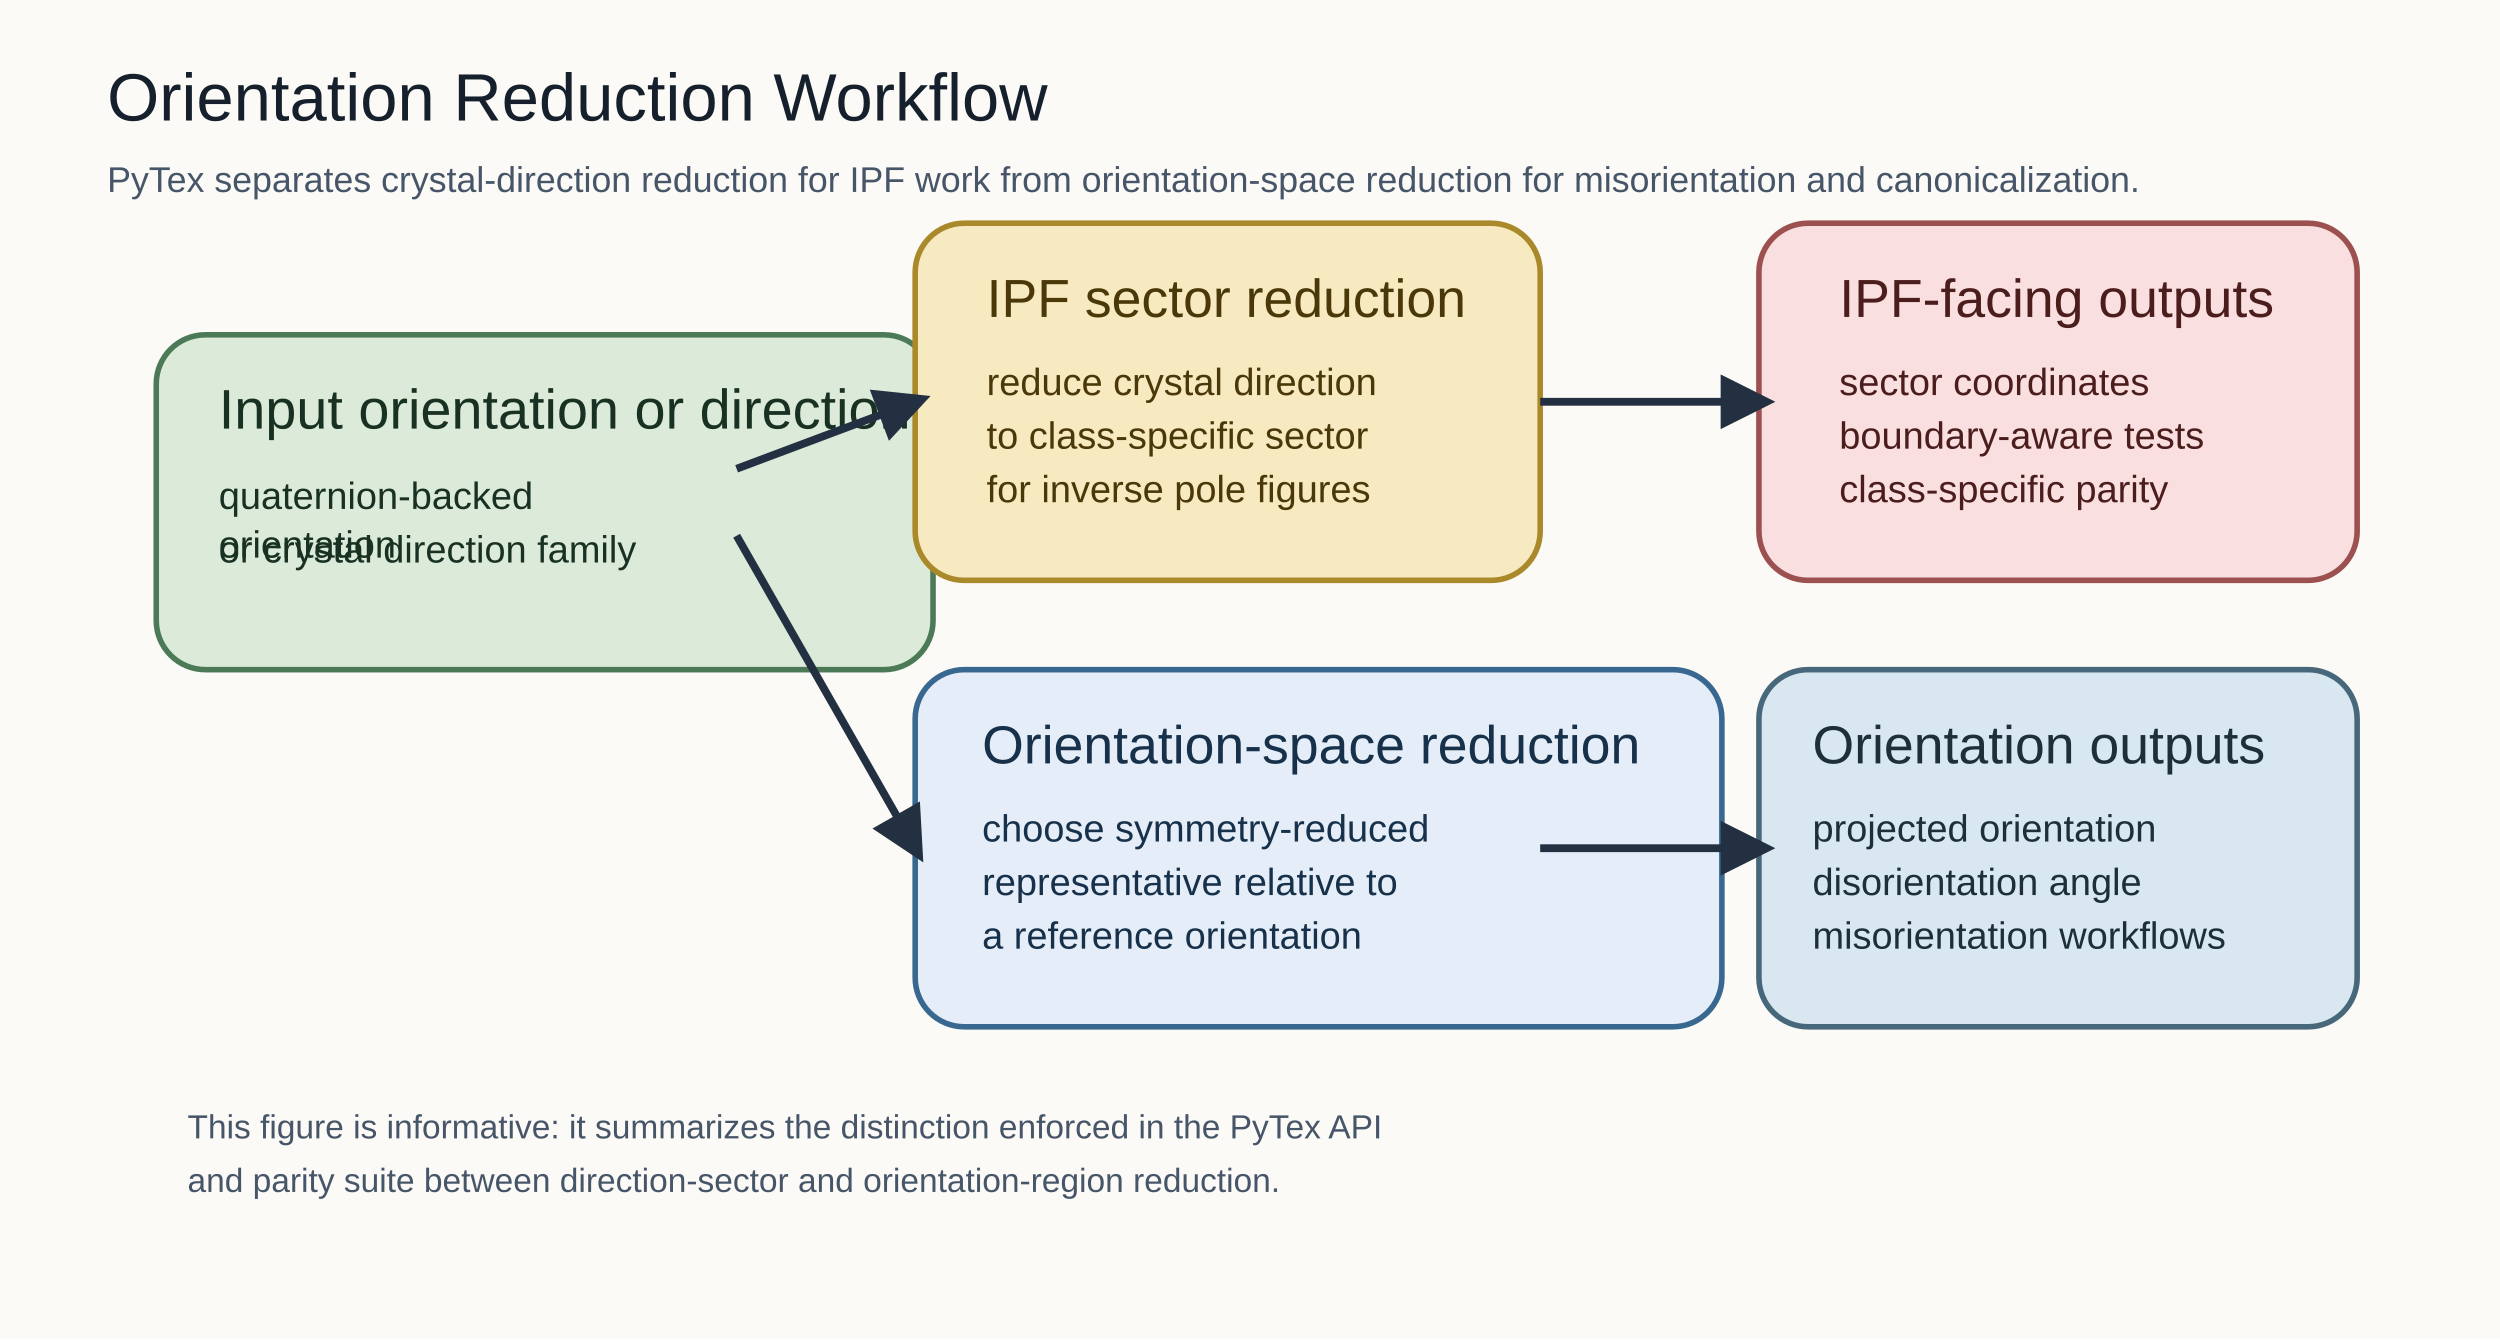
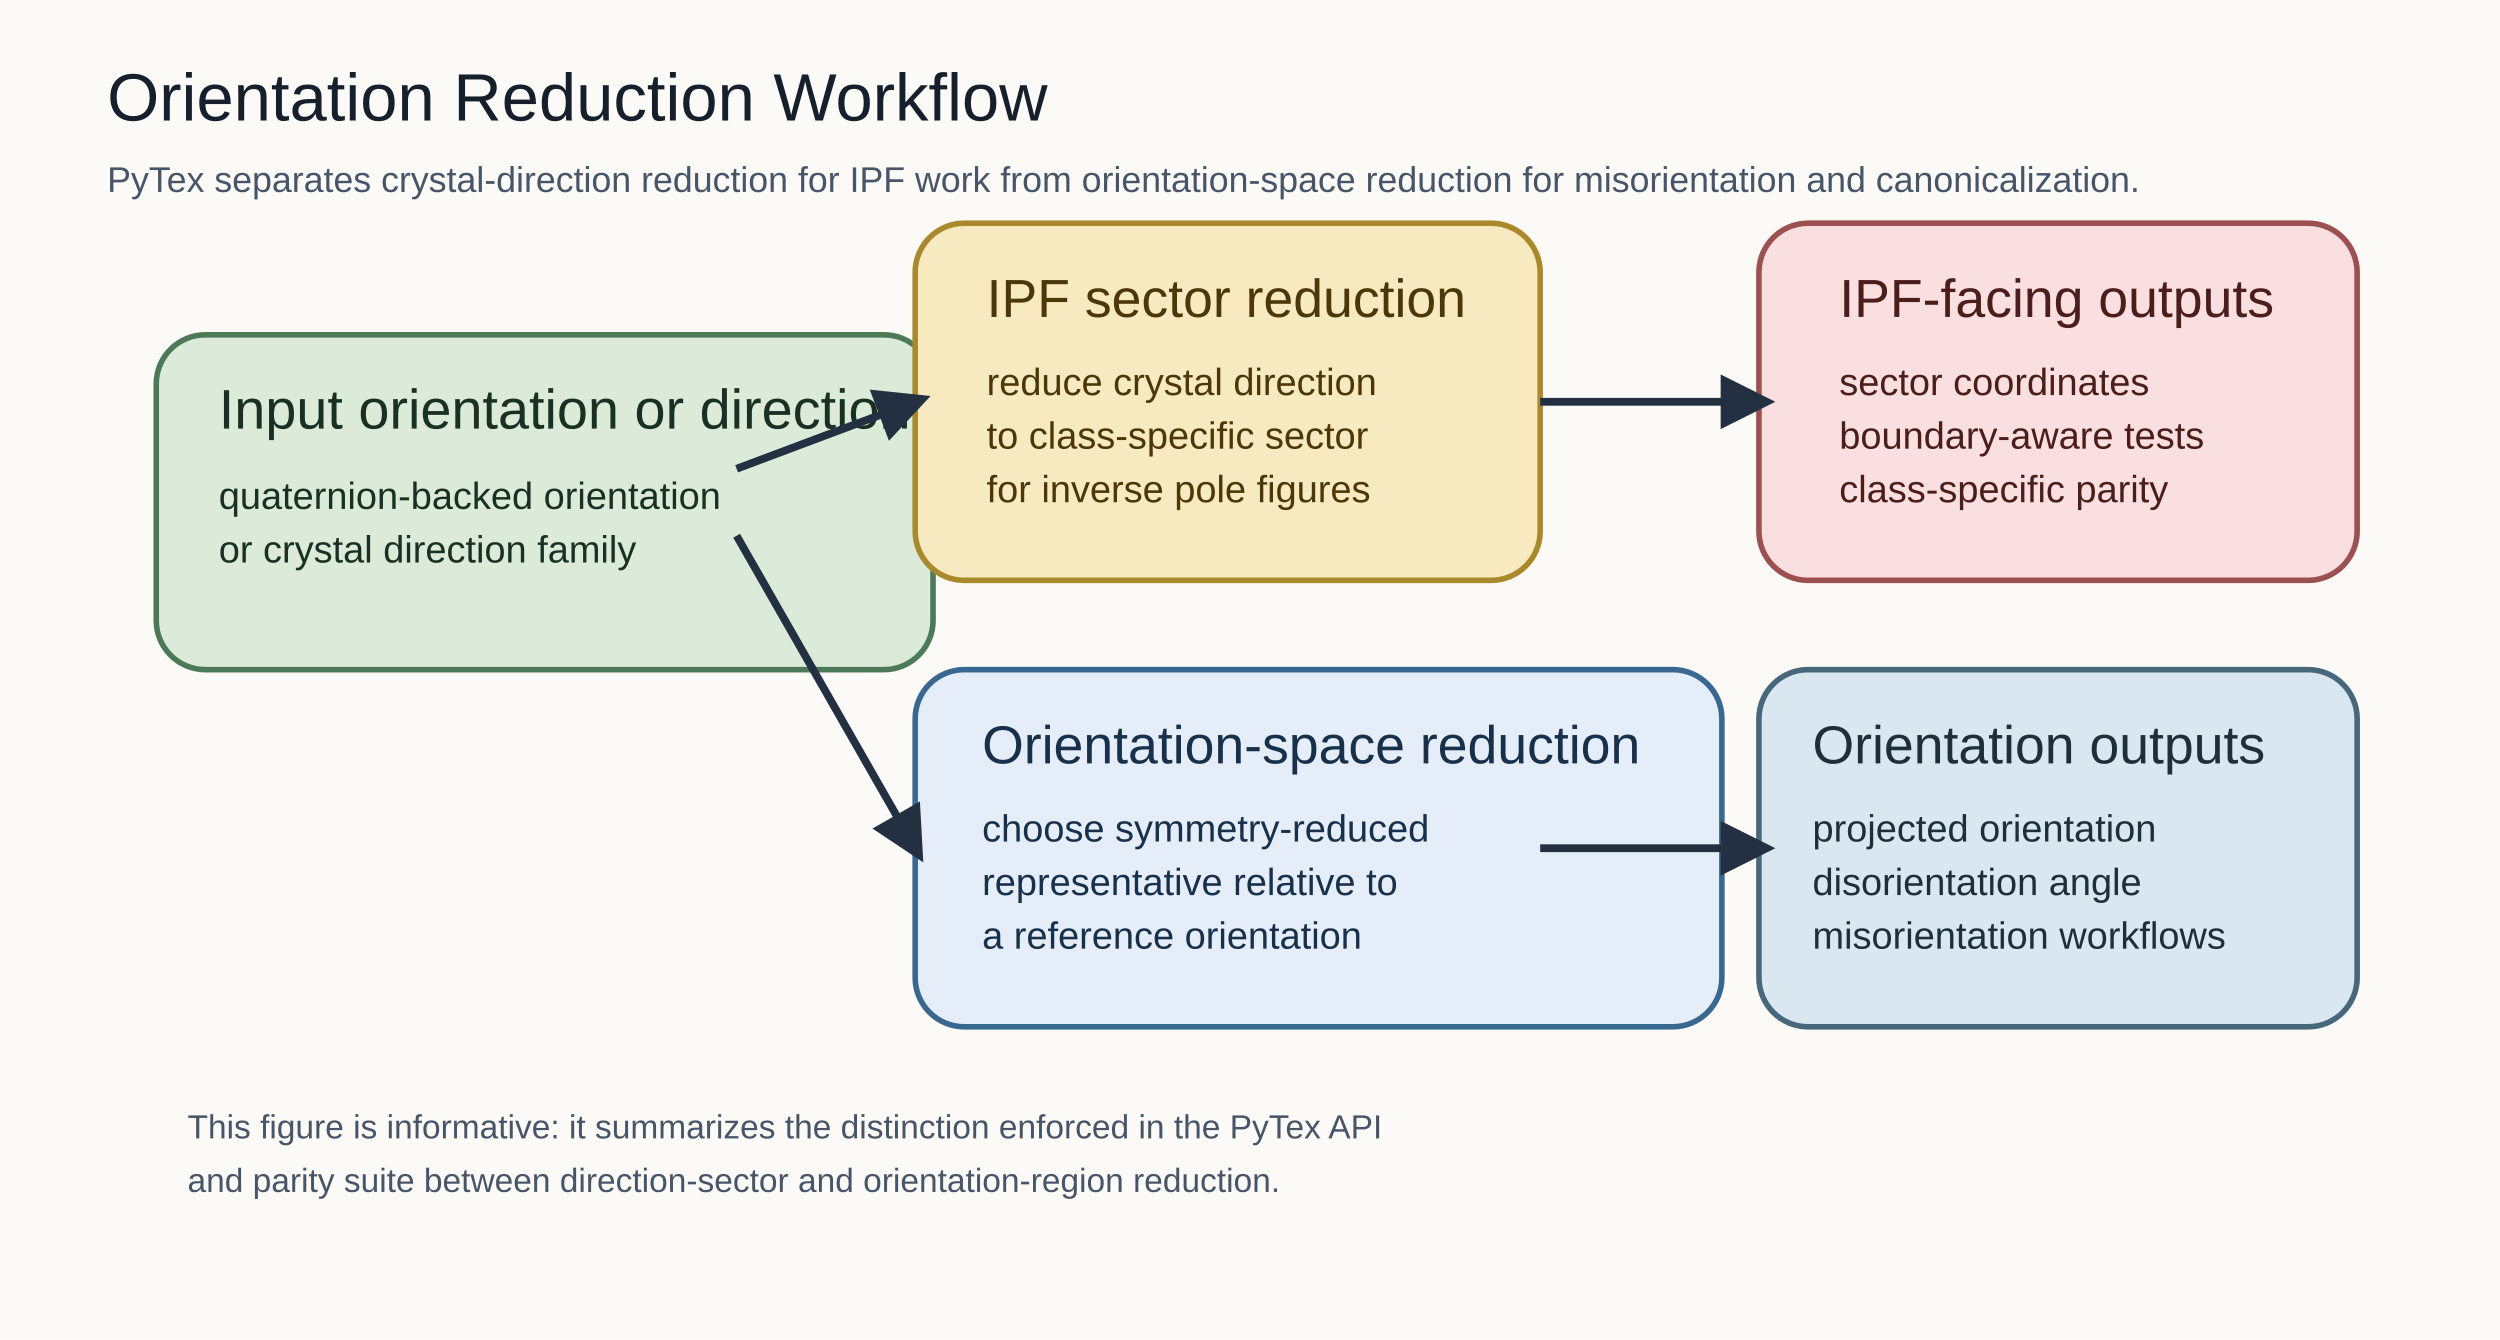
<svg xmlns="http://www.w3.org/2000/svg" width="1120" height="600" viewBox="0 0 1120 600">
  <defs>
    <marker markerUnits="userSpaceOnUse" id="arrow" markerWidth="24.50" markerHeight="24.50" refX="17.15" refY="12.25" orient="auto">
      <path d="M0.00,0.00 L24.50,12.25 L0.00,24.50 z" fill="#223042" />
    </marker>
  </defs>
  <rect width="1120" height="600" fill="#fbfaf6" />
  <text x="48" y="54" font-size="30" font-family="Arial, Helvetica, sans-serif" fill="#16202c">Orientation Reduction Workflow</text>
  <text x="48" y="86" font-size="16" font-family="Arial, Helvetica, sans-serif" fill="#475569">
    PyTex separates crystal-direction reduction for IPF work from orientation-space reduction for misorientation and canonicalization.
  </text>
  <rect x="70" y="150" width="348.0" height="150" rx="22" fill="#dcebd9" stroke="#4c7a57" stroke-width="2.5" />
  <text x="98" y="192" font-size="25" font-family="Arial, Helvetica, sans-serif" fill="#183123">Input orientation or direction</text>
  <text x="98" y="228" font-size="17" font-family="Arial, Helvetica, sans-serif" fill="#183123">
-     <tspan x="98" dy="0.0">quaternion-backed</tspan>
-     <tspan x="98" dy="21.8">orientation</tspan>
+     <tspan x="98" dy="0.0">quaternion-backed orientation</tspan>
+     <tspan x="98" dy="24.0">or crystal direction family</tspan>
  </text>
-   <text x="98" y="252" font-size="17" font-family="Arial, Helvetica, sans-serif" fill="#183123">or crystal direction family</text>
  <rect x="410" y="100" width="280" height="160" rx="22" fill="#f7e9c0" stroke="#a9892a" stroke-width="2.5" />
  <text x="442" y="142" font-size="24" font-family="Arial, Helvetica, sans-serif" fill="#4a3808">IPF sector reduction</text>
  <text x="442" y="177" font-size="17" font-family="Arial, Helvetica, sans-serif" fill="#4a3808">reduce crystal direction</text>
  <text x="442" y="201" font-size="17" font-family="Arial, Helvetica, sans-serif" fill="#4a3808">to class-specific sector</text>
  <text x="442" y="225" font-size="17" font-family="Arial, Helvetica, sans-serif" fill="#4a3808">for inverse pole figures</text>
  <rect x="410" y="300" width="361.4" height="160" rx="22" fill="#e5eef8" stroke="#386790" stroke-width="2.5" />
  <text x="440" y="342" font-size="24" font-family="Arial, Helvetica, sans-serif" fill="#17314a">Orientation-space reduction</text>
  <text x="440" y="377" font-size="17" font-family="Arial, Helvetica, sans-serif" fill="#17314a">choose symmetry-reduced</text>
  <text x="440" y="401" font-size="17" font-family="Arial, Helvetica, sans-serif" fill="#17314a">representative relative to</text>
  <text x="440" y="425" font-size="17" font-family="Arial, Helvetica, sans-serif" fill="#17314a">a reference orientation</text>
  <rect x="788" y="100" width="268" height="160" rx="22" fill="#f9dfdf" stroke="#9c5050" stroke-width="2.5" />
  <text x="824" y="142" font-size="24" font-family="Arial, Helvetica, sans-serif" fill="#4b1d1d">IPF-facing outputs</text>
  <text x="824" y="177" font-size="17" font-family="Arial, Helvetica, sans-serif" fill="#4b1d1d">sector coordinates</text>
  <text x="824" y="201" font-size="17" font-family="Arial, Helvetica, sans-serif" fill="#4b1d1d">boundary-aware tests</text>
  <text x="824" y="225" font-size="17" font-family="Arial, Helvetica, sans-serif" fill="#4b1d1d">class-specific parity</text>
  <rect x="788" y="300" width="268" height="160" rx="22" fill="#d9e8f0" stroke="#47687a" stroke-width="2.5" />
  <text x="812" y="342" font-size="24" font-family="Arial, Helvetica, sans-serif" fill="#1e2f3a">Orientation outputs</text>
  <text x="812" y="377" font-size="17" font-family="Arial, Helvetica, sans-serif" fill="#1e2f3a">projected orientation</text>
  <text x="812" y="401" font-size="17" font-family="Arial, Helvetica, sans-serif" fill="#1e2f3a">disorientation angle</text>
  <text x="812" y="425" font-size="17" font-family="Arial, Helvetica, sans-serif" fill="#1e2f3a">misorientation workflows</text>
  <line x1="330" y1="210" x2="410" y2="180" stroke="#223042" stroke-width="3.5" marker-end="url(#arrow)" />
  <line x1="330" y1="240" x2="410" y2="380" stroke="#223042" stroke-width="3.5" marker-end="url(#arrow)" />
  <line x1="690" y1="180" x2="788" y2="180" stroke="#223042" stroke-width="3.5" marker-end="url(#arrow)" />
  <line x1="690" y1="380" x2="788" y2="380" stroke="#223042" stroke-width="3.5" marker-end="url(#arrow)" />
  <text x="84" y="510" font-size="15" font-family="Arial, Helvetica, sans-serif" fill="#475569">
    This figure is informative: it summarizes the distinction enforced in the PyTex API
  </text>
  <text x="84" y="534" font-size="15" font-family="Arial, Helvetica, sans-serif" fill="#475569">
    and parity suite between direction-sector and orientation-region reduction.
  </text>
</svg>
